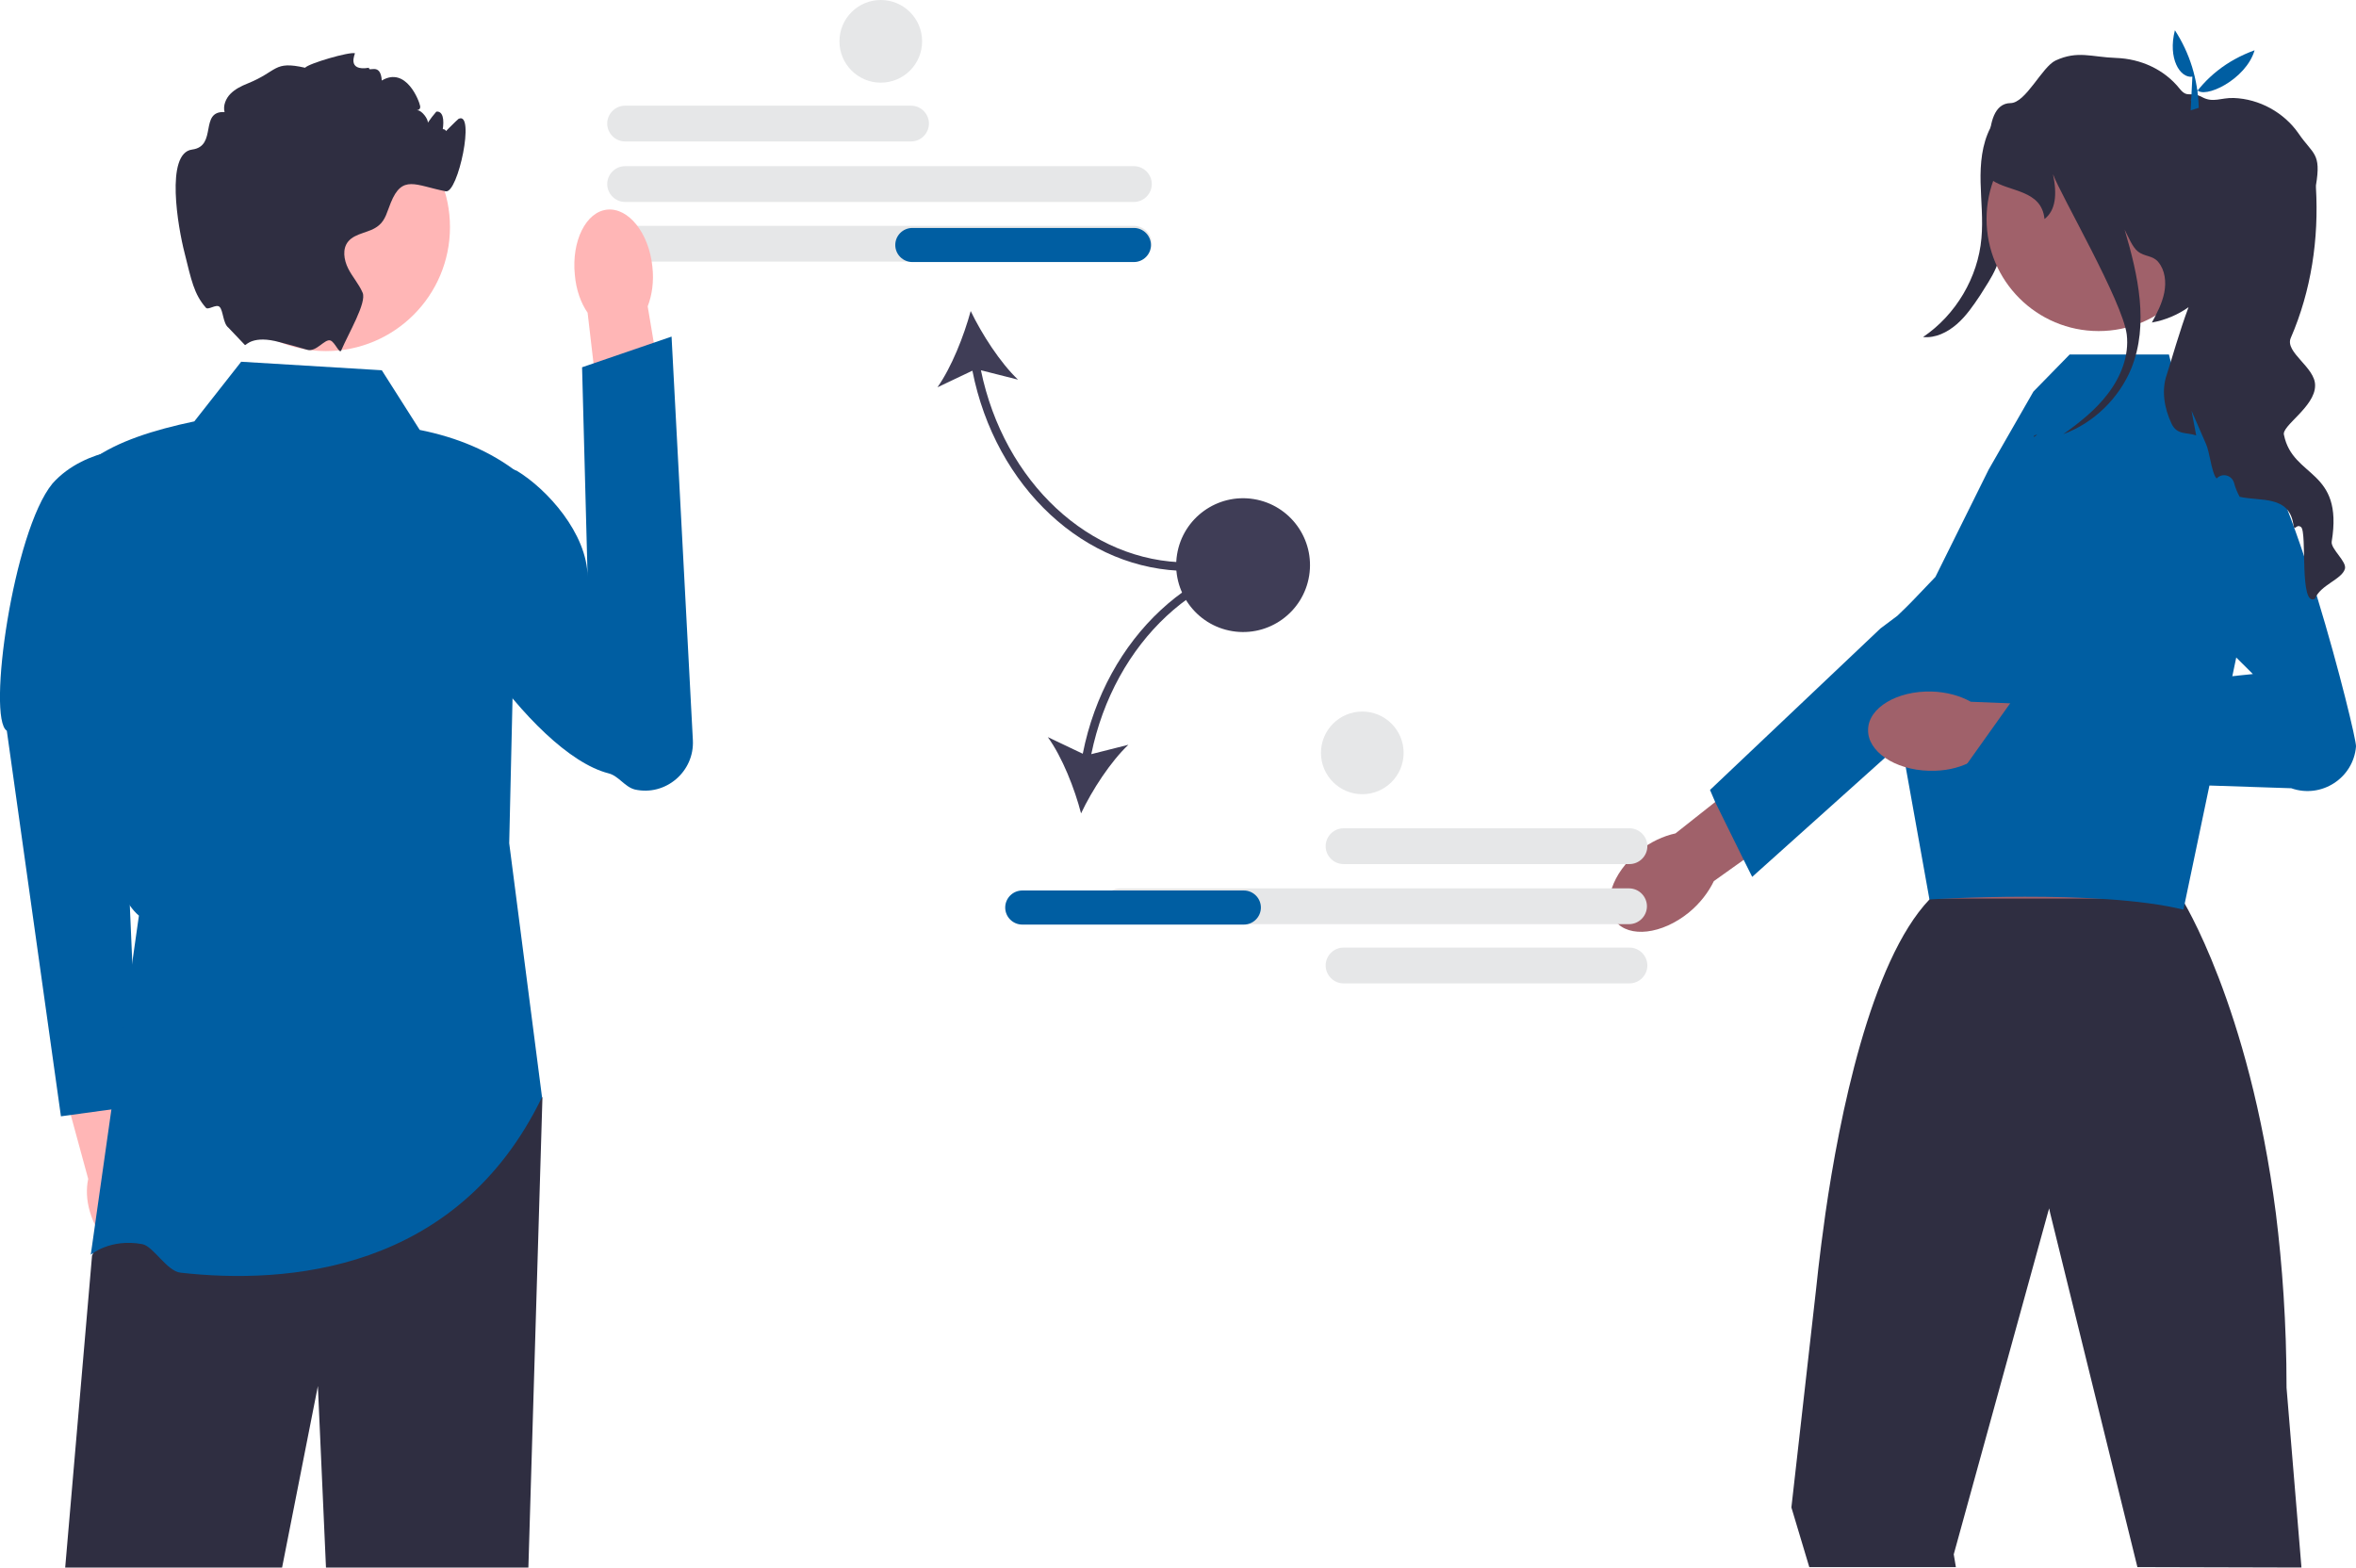
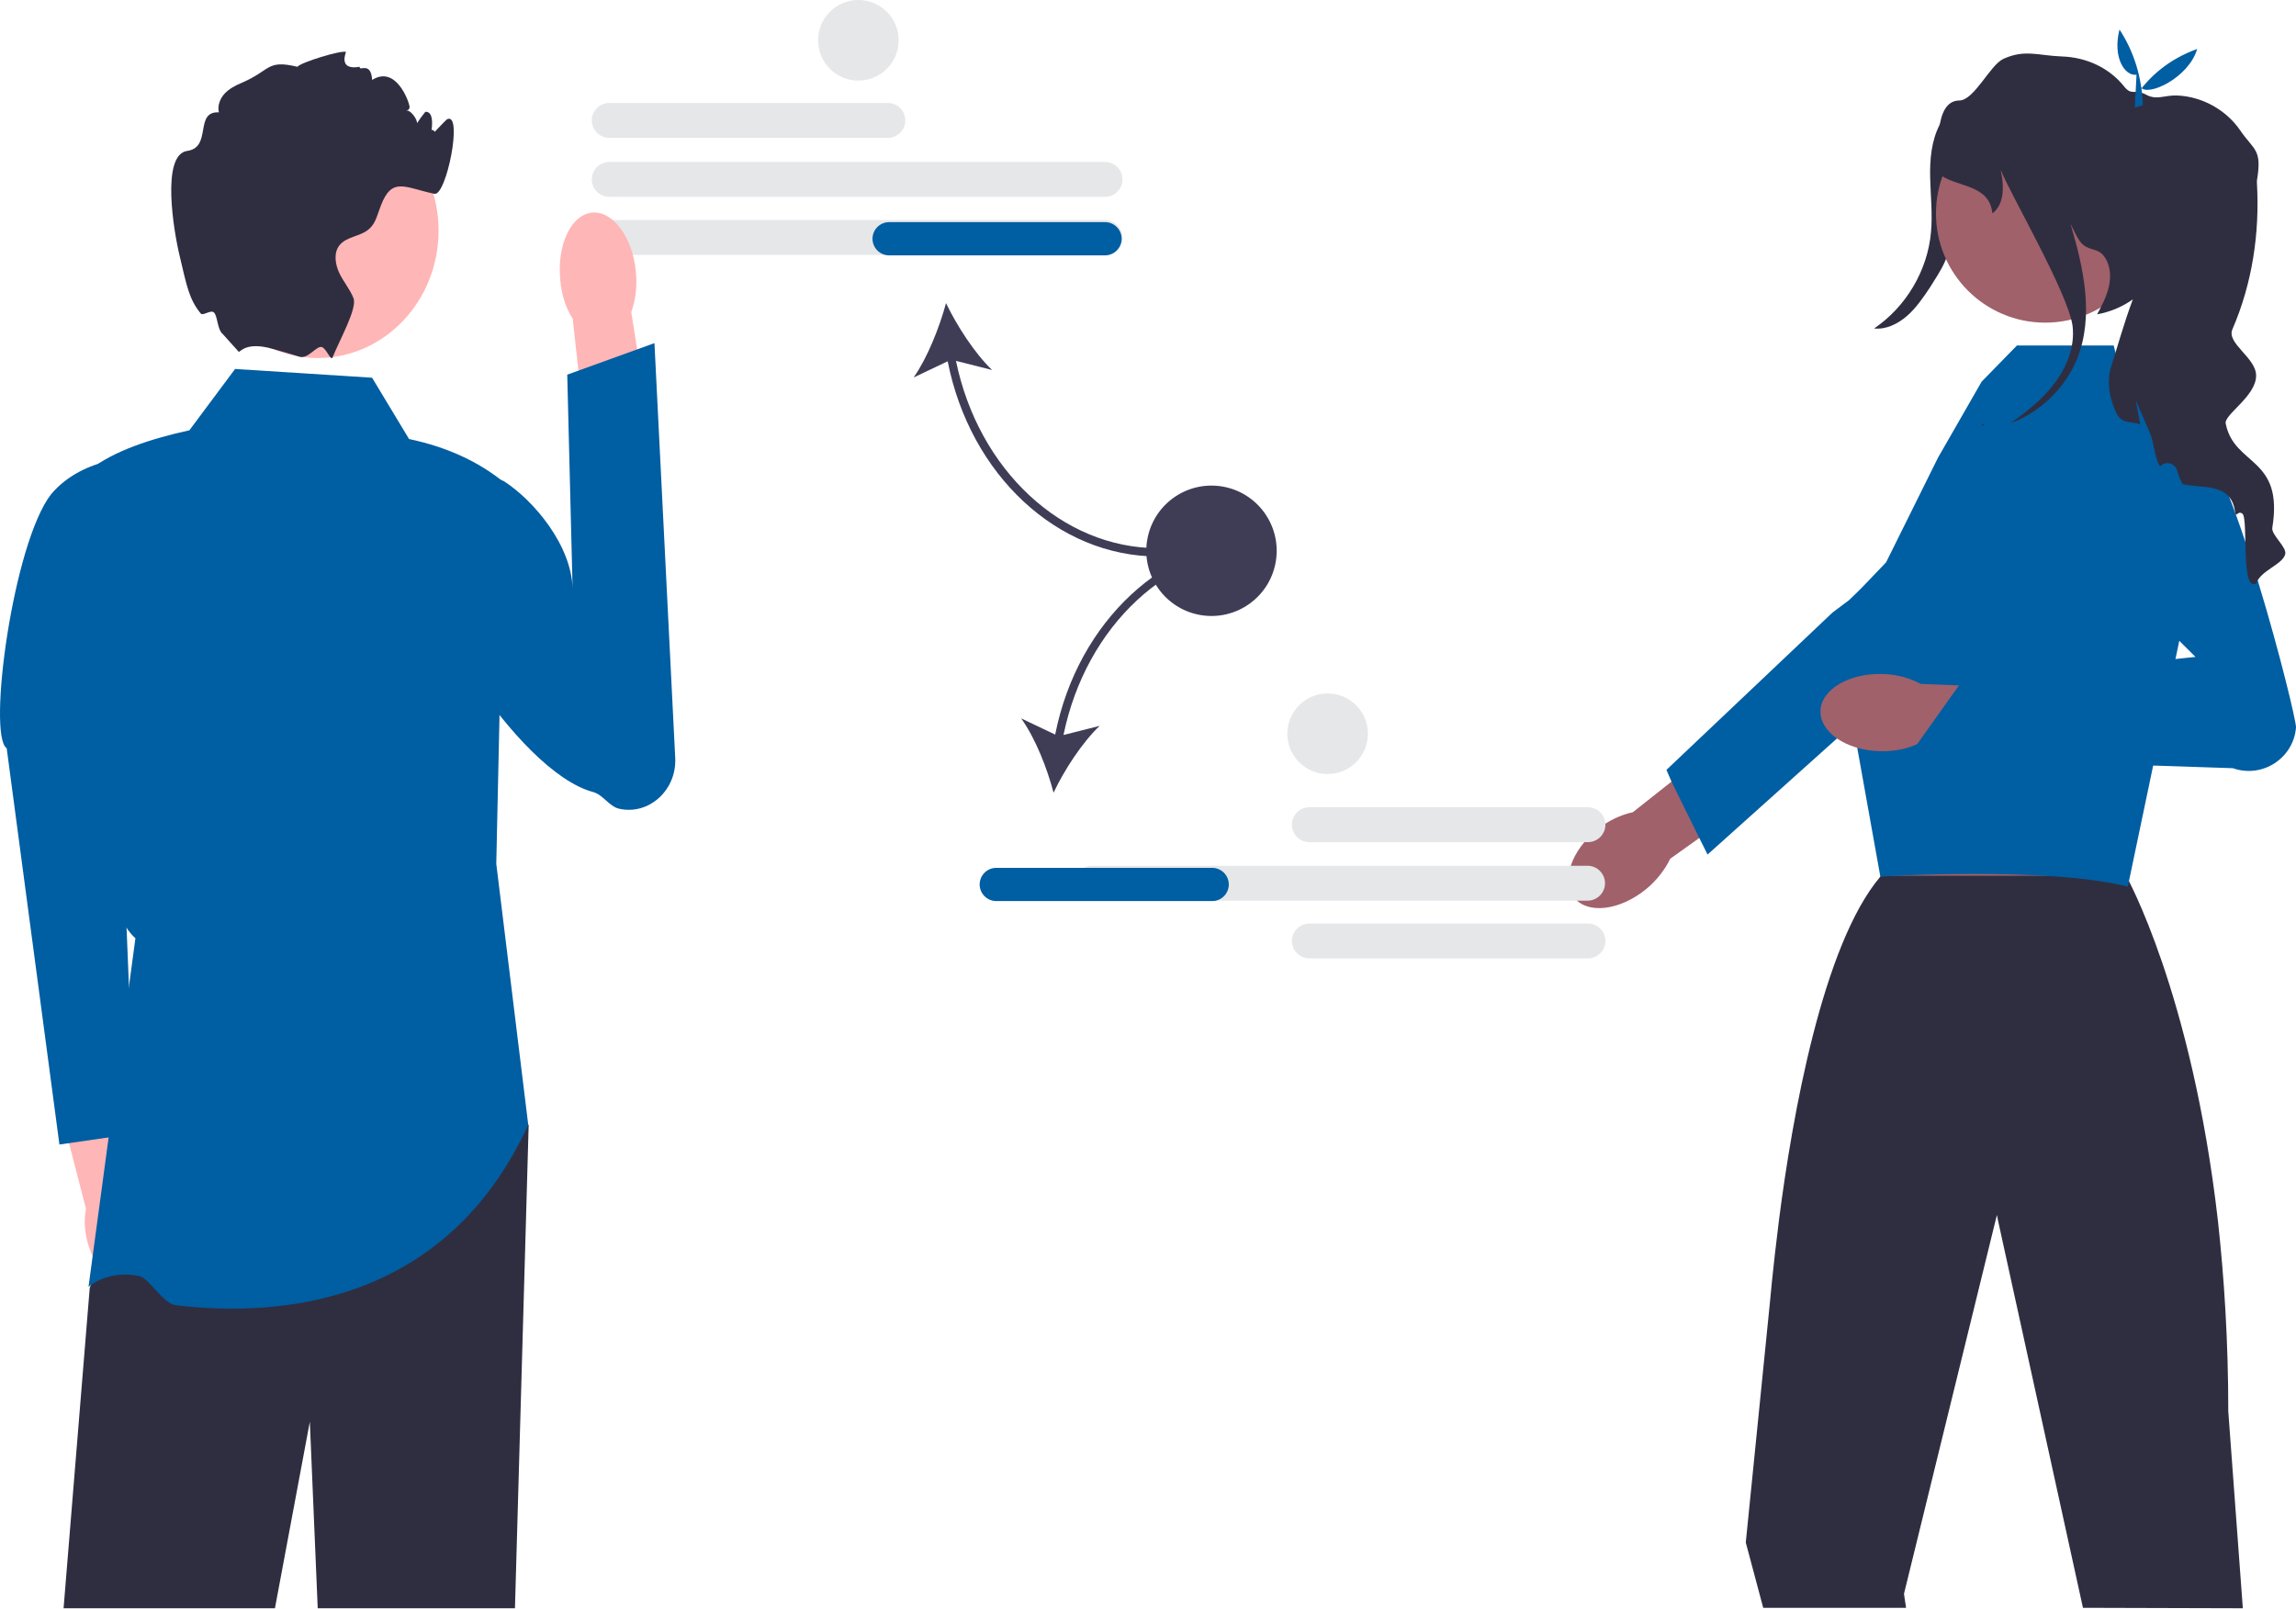
- <svg xmlns="http://www.w3.org/2000/svg" version="1.1" id="Layer_1" x="0px" y="0px" viewBox="0 0 552.9 367.9" style="enable-background:new 0 0 552.9 367.9;" xml:space="preserve">
-   <style type="text/css">
- 	.st0{fill:#E6E7E8;}
- 	.st1{fill:#3F3D56;}
- 	.st2{fill:#005EA2;}
- 	.st3{fill:#FFB6B6;}
- 	.st4{fill:#2F2E41;}
- 	.st5{fill:#A0616A;}
- </style>
-   <path class="st0" d="M213.8,33.2h-67.1c-2.3,0-4.2-1.9-4.2-4.2s1.9-4.2,4.2-4.2h67.1c2.3,0,4.2,1.9,4.2,4.2S216.1,33.2,213.8,33.2z" />
-   <path class="st0" d="M266.1,47.4H146.7c-2.3,0-4.2-1.9-4.2-4.2s1.9-4.2,4.2-4.2h119.4c2.3,0,4.2,1.9,4.2,4.2S268.4,47.4,266.1,47.4  L266.1,47.4z" />
-   <path class="st0" d="M266.1,61.4H146.7c-2.3,0-4.2-1.9-4.2-4.2s1.9-4.2,4.2-4.2h119.4c2.3,0,4.2,1.9,4.2,4.2S268.4,61.4,266.1,61.4  L266.1,61.4z" />
-   <path class="st1" d="M278.8,134v-2c-23.1,0-43.2-18.9-48.6-45.1l8.7,2.2c-4.2-4-8.5-10.7-11.1-16.1c-1.6,5.9-4.5,13.2-7.8,17.9  l8.2-3.9C233.6,114.4,254.7,134,278.8,134z" />
-   <path class="st2" d="M270.1,57.5c0,2.2-1.8,4-4,4h-52c-2.2,0-4-1.8-4-4s1.8-4,4-4h52C268.3,53.5,270.1,55.3,270.1,57.5z" />
+ <svg xmlns="http://www.w3.org/2000/svg" id="Layer_1" data-name="Layer 1" viewBox="0 0 855.47 599.24">
+   <defs>
+     <style>
+       .cls-1 {
+         fill: #2f2e41;
+       }
+ 
+       .cls-1, .cls-2, .cls-3, .cls-4, .cls-5, .cls-6 {
+         stroke-width: 0px;
+       }
+ 
+       .cls-2 {
+         fill: #3f3d56;
+       }
+ 
+       .cls-3 {
+         fill: #a0616a;
+       }
+ 
+       .cls-4 {
+         fill: #ffb6b6;
+       }
+ 
+       .cls-5 {
+         fill: #e6e7e8;
+       }
+ 
+       .cls-6 {
+         fill: #005ea2;
+       }
+     </style>
+   </defs>
+   <path class="cls-5" d="M330.81,51.37h-103.82c-3.56,0-6.5-2.94-6.5-6.5s2.94-6.5,6.5-6.5h103.82c3.56,0,6.5,2.94,6.5,6.5s-2.94,6.5-6.5,6.5Z" />
+   <path class="cls-5" d="M411.73,73.34h-184.74c-3.56,0-6.5-2.94-6.5-6.5s2.94-6.5,6.5-6.5h184.74c3.56,0,6.5,2.94,6.5,6.5s-2.94,6.5-6.5,6.5h0Z" />
+   <path class="cls-5" d="M411.73,95h-184.74c-3.56,0-6.5-2.94-6.5-6.5s2.94-6.5,6.5-6.5h184.74c3.56,0,6.5,2.94,6.5,6.5s-2.94,6.5-6.5,6.5h0Z" />
+   <path class="cls-2" d="M431.38,207.33v-3.09c-35.74,0-66.84-29.24-75.19-69.78l13.46,3.4c-6.5-6.19-13.15-16.56-17.17-24.91-2.48,9.13-6.96,20.42-12.07,27.7l12.69-6.03c8.35,42.39,41,72.72,78.29,72.72Z" />
+   <path class="cls-6" d="M417.92,88.96c0,3.4-2.78,6.19-6.19,6.19h-80.45c-3.4,0-6.19-2.78-6.19-6.19s2.78-6.19,6.19-6.19h80.45c3.4,0,6.19,2.78,6.19,6.19Z" />
  <g>
    <g>
-       <path class="st3" d="M35.9,280.3c-0.8-2.8-2.1-5.1-3.8-6.8l-5.9-26.7l-12.8,3.1l7.3,26.8c-0.5,2.3-0.4,5,0.4,7.7    c1.8,6.3,6.6,10.5,10.6,9.3C35.9,292.6,37.7,286.6,35.9,280.3L35.9,280.3z" />
-       <path class="st2" d="M34.1,105c0,0-13.8-0.5-21.8,8.5c-9.2,11.2-15.4,55.1-10.7,58L14.3,262l18.2-2.5l-4.7-108.6L34.1,105    L34.1,105L34.1,105z" />
+       <path class="cls-4" d="M55.56,456.3c-1.24-4.57-3.25-8.32-5.88-11.1l-9.13-43.57-19.8,5.06,11.29,43.73c-.77,3.75-.62,8.16.62,12.56,2.78,10.28,10.21,17.13,16.4,15.17,6.5-1.79,9.28-11.58,6.5-21.86h0Z" />
+       <path class="cls-6" d="M52.78,170.27s-21.35-.82-33.73,13.87c-14.23,18.27-23.83,89.91-16.56,94.64l19.65,147.67,28.16-4.08-7.27-177.2,9.75-74.89h0Z" />
    </g>
-     <polygon class="st4" points="127.3,257.5 124,367.9 76.5,367.9 74.6,325.3 66.2,367.9 15.3,367.9 21.6,294.7 28.2,279.3    32.6,268.9  " />
-     <path class="st2" d="M89.6,86.9l-33-2l-11,14c-9.5,2-18.1,4.7-24,9c1.4,41.9-1.7,96.4,11,107l-11.3,79.6c0,0,4.5-3.9,12.1-2.5   c2.6,0.5,5.8,6.4,9,6.7c24.8,2.8,64.9-0.1,84.8-41.2l-7.7-59.6l2-87c-6.3-4.9-14-8.2-23-10L89.6,86.9L89.6,86.9L89.6,86.9z" />
+     <polygon class="cls-1" points="196.98 419.1 191.87 599.24 118.38 599.24 115.44 529.73 102.44 599.24 23.69 599.24 33.44 479.8 43.65 454.67 50.45 437.7 196.98 419.1" />
+     <path class="cls-6" d="M138.65,140.74l-51.06-3.26-17.02,22.84c-14.7,3.26-28,7.67-37.13,14.69,2.17,68.37-2.63,157.29,17.02,174.59l-17.48,129.88s6.96-6.36,18.72-4.08c4.02.82,8.97,10.44,13.92,10.93,38.37,4.57,100.41-.16,131.2-67.22l-11.91-97.25,3.09-141.96c-9.75-8-21.66-13.38-35.59-16.32l-13.77-22.84h0Z" />
    <g>
-       <path class="st3" d="M153.1,62.6c0.4,3.5-0.1,6.7-1.1,9.3l5.5,32.8l-15.7,2.2l-3.9-33.5c-1.6-2.3-2.7-5.4-3-8.9    c-0.8-7.9,2.6-14.8,7.6-15.3S152.3,54.7,153.1,62.6L153.1,62.6L153.1,62.6z" />
-       <path class="st2" d="M101,113.4c-1.6,2.4-1.2,5.1-1.6,8.4c-1.7,13.9,25,55,43.4,59.7c2.4,0.6,3.8,3.2,6.2,3.8h0    c7.2,1.6,14-4.2,13.6-11.6l-5-94.7l-21,7.2l1.3,49.2c-0.1-10.2-9.5-20.6-16.6-24.9C121.3,110.5,107,104.6,101,113.4L101,113.4z" />
+       <path class="cls-4" d="M236.89,101.09c.62,5.71-.15,10.93-1.7,15.17l8.51,53.52-24.29,3.59-6.03-54.66c-2.48-3.75-4.18-8.81-4.64-14.52-1.24-12.89,4.02-24.15,11.76-24.96s15.16,8.97,16.4,21.86h0Z" />
+       <path class="cls-6" d="M156.28,183.98c-2.48,3.92-1.86,8.32-2.48,13.71-2.63,22.68,38.68,89.74,67.15,97.41,3.71.98,5.88,5.22,9.59,6.2h0c11.14,2.61,21.66-6.85,21.04-18.93l-7.74-154.52-32.49,11.75,2.01,80.28c-.15-16.64-14.7-33.61-25.68-40.63,0,0-22.13-9.63-31.41,4.73h0Z" />
    </g>
    <g>
-       <circle class="st3" cx="76.5" cy="53.3" r="29.1" />
-       <path class="st4" d="M103.6,31.9c-0.2,0.1,3.8-3.9,4-4c4-2-0.1,17.6-3,17c-7.1-1.4-10.2-4-12.9,2.7c-0.8,1.9-1.2,4-2.8,5.3    c-2.1,1.8-5.5,1.7-7.2,3.8c-1.4,1.7-1,4.3,0,6.3c1,2,2.5,3.6,3.4,5.7c1,2.3-3.3,9.5-5,13.5v0l0,0c-0.4,1.1-1.5-2-2.6-2.3    c-1.3-0.4-3.3,2.8-5.4,2.2c0,0,0,0,0,0c-2-0.6-4.2-1.2-6.5-1.8h0c-6.2-1.7-7.8,0.7-8.1,0.7l-3.9-4.1c-1.3-1-1.2-4.1-2.1-4.9    c-0.8-0.7-2.7,0.9-3.2,0.2c-2.8-3.2-3.4-6.5-5-12.9c-1.5-5.8-4.6-23.4,1.8-24.2c6-0.8,1.6-9.1,7.6-8.8c-0.4-1.5,0.3-3.2,1.4-4.3    c1.1-1.1,2.5-1.8,4-2.4c7.2-2.9,6-5.4,13.5-3.7c0.8-1,10.4-3.8,11.7-3.4c0.1,0-2.1,4.3,3.3,3.4c-0.2,1.2,2.7-1.4,3,3    c5.7-3.4,8.8,4.8,9,6c0.2,1.5-2,0.7-0.5,1c0.9,0.1,2.4,2,2.3,2.9c0.6-0.9,1.3-1.8,2-2.6c0.1,0,0.2,0,0.4,0c3,0.6-0.4,10.5-0.3,7.4    C102.6,27.9,106.6,31.2,103.6,31.9L103.6,31.9L103.6,31.9z" />
+       <ellipse class="cls-4" cx="118.38" cy="85.92" rx="45.02" ry="47.48" />
+       <path class="cls-1" d="M160.31,51c-.31.16,5.88-6.36,6.19-6.53,6.19-3.26-.15,28.72-4.64,27.74-10.99-2.28-15.78-6.53-19.96,4.41-1.24,3.1-1.86,6.53-4.33,8.65-3.25,2.94-8.51,2.77-11.14,6.2-2.17,2.77-1.55,7.02,0,10.28s3.87,5.87,5.26,9.3c1.55,3.75-5.11,15.5-7.74,22.03h0c-.62,1.79-2.32-3.26-4.02-3.75-2.01-.65-5.11,4.57-8.35,3.59h0c-3.09-.98-6.5-1.96-10.06-2.94h0c-9.59-2.77-12.07,1.14-12.53,1.14l-6.03-6.69c-2.01-1.63-1.86-6.69-3.25-8-1.24-1.14-4.18,1.47-4.95.33-4.33-5.22-5.26-10.61-7.74-21.05-2.32-9.46-7.12-38.18,2.78-39.49,9.28-1.31,2.48-14.85,11.76-14.36-.62-2.45.46-5.22,2.17-7.02,1.7-1.79,3.87-2.94,6.19-3.92,11.14-4.73,9.28-8.81,20.89-6.04,1.24-1.63,16.09-6.2,18.1-5.55.15,0-3.25,7.02,5.11,5.55-.31,1.96,4.18-2.28,4.64,4.9,8.82-5.55,13.62,7.83,13.92,9.79.31,2.45-3.09,1.14-.77,1.63,1.39.16,3.71,3.26,3.56,4.73.93-1.47,2.01-2.94,3.09-4.24h.62c4.64.98-.62,17.13-.46,12.07.15-9.3,6.34-3.92,1.7-2.77h0Z" />
    </g>
  </g>
-   <path class="st4" d="M474.4,26c-1.1,8.8-2.2,17.6-3.5,26.4c-0.5,3.6-1.1,7.2-2.5,10.5c-1,2.3-2.4,4.3-3.7,6.4  c-1.6,2.4-3.3,4.9-5.5,6.8s-5,3.3-7.9,3c7.7-5.2,12.9-14,13.7-23.2c0.4-4.3-0.1-8.7-0.2-13.1c-0.1-4.4,0.3-8.9,2.3-12.8  s6-7,10.4-6.9L474.4,26C474.4,26,474.4,26,474.4,26z" />
+   <path class="cls-1" d="M734.01,40.23c-1.7,13.62-3.4,27.23-5.42,40.85-.77,5.57-1.7,11.14-3.87,16.25-1.55,3.56-3.71,6.65-5.72,9.9-2.48,3.71-5.11,7.58-8.51,10.52s-7.74,5.11-12.22,4.64c11.91-8.05,19.96-21.66,21.2-35.9.62-6.65-.15-13.46-.31-20.27s.46-13.77,3.56-19.8,9.28-10.83,16.09-10.68l-4.8,4.49h0Z" />
  <g>
-     <path class="st5" d="M396.3,214.2L396.3,214.2c-6.3,5.1-14,6-17.2,2s-0.8-11.3,5.5-16.4c2.7-2.2,5.8-3.6,8.6-4.2l26.8-21.2   l9.7,12.8l-27.5,19.6C401,209.3,399,212,396.3,214.2L396.3,214.2L396.3,214.2z" />
-     <path class="st2" d="M401.3,185.4l40-37.9l4-3c0,0,23-22.4,28.9-22.9c2.5-0.2,5,0.4,7.2,1.8c3.4,2.2,5.2,5.9,5.2,9.6   c0,3.1-1.2,6.2-3.8,8.5l-36.6,32.9l-15.6,14l-19.4,17.4l-2-4l-6.7-13.6L401.3,185.4L401.3,185.4L401.3,185.4z" />
+     <path class="cls-3" d="M613.17,331.41h0c-9.75,7.89-21.66,9.28-26.61,3.09-4.95-6.19-1.24-17.48,8.51-25.37,4.18-3.4,8.97-5.57,13.31-6.5l41.47-32.8,15.01,19.8-42.55,30.33c-1.86,3.87-4.95,8.05-9.13,11.45h0Z" />
+     <path class="cls-6" d="M620.91,286.85l61.89-58.64,6.19-4.64s35.59-34.66,44.71-35.43c3.87-.31,7.74.62,11.14,2.78,5.26,3.4,8.05,9.13,8.05,14.85,0,4.8-1.86,9.59-5.88,13.15l-56.63,50.9-24.14,21.66-30.02,26.92-3.09-6.19-10.37-21.04-1.86-4.33h0Z" />
  </g>
-   <path class="st5" d="M486.9,159.7l-40,12.3c6.7,1.9,9.5,42.7,3.3,44c0,0,66.4,4.7,62.7,0c-4.4-5.8,1.5-44,4.3-44L486.9,159.7z" />
-   <path class="st4" d="M540.1,367.9l-3.5-42.2c0-15.1-1-28.8-2.5-40.9c-6.3-48.9-22.1-73.9-22.1-73.9h-59c-0.1,0.1-0.2,0.2-0.2,0.2  l0,0c-13.9,14.6-21.2,51.4-24.4,73.6c-1.5,10.6-2.2,17.8-2.2,17.8l-5.8,51.3l4.2,14H459l-0.5-3l22.1-80.2l0.3-1l0.2,1l20.5,83.2  L540.1,367.9L540.1,367.9z" />
-   <path class="st2" d="M454.2,135.4l12.5-25.2l10.5-18.3l8.5-8.7H509l2.2,8.7l13,7.2l4.6,36.1l-16.4,78.3c-19.8-4.9-59.6-2.4-59.6-2.4  l-6.6-36.8l-4.3-22.8l-0.5-2.7L454.2,135.4L454.2,135.4L454.2,135.4L454.2,135.4z" />
+   <path class="cls-3" d="M753.35,247.09l-61.89,19.03c10.37,2.94,14.7,66.07,5.11,68.08,0,0,102.73,7.27,97.01,0-6.81-8.97,2.32-68.08,6.65-68.08l-46.88-19.03Z" />
+   <path class="cls-1" d="M835.66,599.24l-5.42-73.36c0-26.25-1.55-50.07-3.87-71.1-9.75-85.01-34.19-128.47-34.19-128.47h-91.29c-.15.17-.31.35-.31.35h0c-21.51,25.38-32.8,89.36-37.75,127.95-2.32,18.43-3.4,30.94-3.4,30.94l-8.97,89.18,6.5,24.34h53.22l-.77-5.22,34.19-139.42.46-1.74.31,1.74,31.72,144.64,59.57.17h0Z" />
+   <path class="cls-6" d="M702.76,209.49l19.34-38.99,16.25-28.31,13.15-13.46h36.05l3.4,13.46,20.11,11.14,7.12,55.85-25.37,121.15c-30.63-7.58-92.21-3.71-92.21-3.71l-10.21-56.94-6.65-35.28-.77-4.18,19.8-20.73h0Z" />
  <g>
-     <path class="st5" d="M452.7,180.9L452.7,180.9c-8.1-0.2-14.5-4.6-14.3-9.7c0.1-5.1,6.8-9.1,14.9-8.9c3.5,0.1,6.7,1,9.2,2.4   l34.2,1.4l-1,16l-33.6-3.1C459.5,180.3,456.3,181,452.7,180.9L452.7,180.9L452.7,180.9L452.7,180.9z" />
-     <path class="st2" d="M496.5,126.2l32.2,32l-56.2,5.8l-13.1,18.4l78.3,2.6c7.1,2.5,14.6-2.4,15.2-9.8v0c0.2-2.5-15.9-66.6-25.6-72.5   C515.9,95.6,496.5,126.2,496.5,126.2l6.4-10.6L496.5,126.2L496.5,126.2z" />
+     <path class="cls-3" d="M700.44,279.89h0c-12.53-.31-22.43-7.12-22.13-15.01.15-7.89,10.52-14.08,23.05-13.77,5.42.15,10.37,1.55,14.23,3.71l52.91,2.17-1.55,24.76-51.99-4.8c-4.02,2.01-8.97,3.09-14.54,2.94h0Z" />
+     <path class="cls-6" d="M768.2,195.26l49.82,49.51-86.95,8.97-20.27,28.47,121.15,4.02c10.99,3.87,22.59-3.71,23.52-15.16h0c.31-3.87-24.6-103.04-39.61-112.17-17.64-10.99-47.65,36.36-47.65,36.36l9.9-16.4-9.9,16.4h0Z" />
  </g>
-   <circle class="st5" cx="492.5" cy="51.4" r="26.3" />
-   <path class="st4" d="M550.3,133.5c-0.7,2.5-5.8,3.8-7,7c-3.8,2.2-1.8-15.6-3.3-16.8c-1.2-0.9-1.5,1.3-1.8-0.6  c-1-6.9-7.7-5.4-12.6-6.5c-0.6-1.1-1-2.1-1.3-3.2c-0.5-1.9-2.8-2.5-4.1-1.1c-0.6-0.5-1.1-2.5-1.5-4.4c-0.3-1.4-0.6-2.8-1-3.7  l-3.4-7.8l1.1,5.8c-2.2-0.8-4.5,0-5.8-2.8c-1.7-3.6-2.4-7.8-1.1-11.5c1.1-3.4,3-10.2,5.1-15.8c-2.4,1.7-5.3,3-8.6,3.6  c1.2-2.2,2.4-4.5,2.9-7c0.5-2.5,0.2-5.3-1.4-7.2c-1.3-1.6-3.2-1.2-4.8-2.5c-1.3-1-2.3-3.6-3.1-5.1c3.2,10.8,5.7,22.2,1.6,32.5  c-2.9,7.1-8.9,12.9-16,15.5c3.8-2.7,7.6-5.7,10.4-9.4c3.1-4,5.1-9,4.5-14c-1-7.8-15.5-32.7-17.3-37.6c1,4.8,0.6,8.5-2,10.5  c-0.7-6.9-8.2-6.3-12.3-9.1c0,0-3.2-18,4.3-18.1c3.6,0,7.4-8.5,10.6-10c5.2-2.4,8.4-0.8,14.2-0.6c5.8,0.2,11.3,2.7,14.9,7.2  c1.9,2.4,2.5,0.5,5.3,2c2.6,1.4,4.4,0.1,7.4,0.2c6,0.2,11.8,3.4,15.2,8.3c3.4,5,5.4,4.5,4.1,12.2c0,0.1,0,0.3,0,0.5  c0.7,12.1-1.1,24.2-5.9,35.3c-1.5,3.4,5.8,6.9,5.7,11.2c0,5-8,9.5-7.3,11.6c2.1,10.2,14,7.9,11.2,25  C546.9,128.8,550.8,131.8,550.3,133.5L550.3,133.5z" />
-   <path class="st4" d="M477.4,102.2c0.2-0.1,0.4-0.1,0.7-0.2c-0.3,0.2-0.5,0.4-0.8,0.6L477.4,102.2z" />
-   <path class="st2" d="M514.5,18c-2.9,0.4-5.8-4.3-4.1-10.9c3.5,5.4,5.4,11.5,5.6,18.2l-1.9,0.6L514.5,18L514.5,18z" />
-   <path class="st2" d="M529.1,11.8c-2,6.9-11.9,11.6-13.6,9.2l-0.2,4.1l-1.2-1.6C517.6,18.2,522.5,14.2,529.1,11.8  C529.1,11.8,529.1,11.8,529.1,11.8z" />
+   <circle class="cls-3" cx="762.02" cy="79.53" r="40.69" />
+   <path class="cls-1" d="M851.44,206.55c-1.08,3.87-8.97,5.88-10.83,10.83-5.88,3.4-2.78-24.14-5.11-25.99-1.86-1.39-2.32,2.01-2.78-.93-1.55-10.68-11.91-8.35-19.49-10.06-.93-1.7-1.55-3.25-2.01-4.95-.77-2.94-4.33-3.87-6.34-1.7-.93-.77-1.7-3.87-2.32-6.81-.46-2.17-.93-4.33-1.55-5.72l-5.26-12.07,1.7,8.97c-3.4-1.24-6.96,0-8.97-4.33-2.63-5.57-3.71-12.07-1.7-17.79,1.7-5.26,4.64-15.78,7.89-24.45-3.71,2.63-8.2,4.64-13.31,5.57,1.86-3.4,3.71-6.96,4.49-10.83s.31-8.2-2.17-11.14c-2.01-2.48-4.95-1.86-7.43-3.87-2.01-1.55-3.56-5.57-4.8-7.89,4.95,16.71,8.82,34.35,2.48,50.28-4.49,10.99-13.77,19.96-24.76,23.98,5.88-4.18,11.76-8.82,16.09-14.54,4.8-6.19,7.89-13.92,6.96-21.66-1.55-12.07-23.98-50.59-26.77-58.18,1.55,7.43.93,13.15-3.09,16.25-1.08-10.68-12.69-9.75-19.03-14.08,0,0-4.95-27.85,6.65-28,5.57,0,11.45-13.15,16.4-15.47,8.05-3.71,13-1.24,21.97-.93,8.97.31,17.48,4.18,23.05,11.14,2.94,3.71,3.87.77,8.2,3.09,4.02,2.17,6.81.15,11.45.31,9.28.31,18.26,5.26,23.52,12.84,5.26,7.74,8.35,6.96,6.34,18.88v.77c1.08,18.72-1.7,37.44-9.13,54.62-2.32,5.26,8.97,10.68,8.82,17.33,0,7.74-12.38,14.7-11.29,17.95,3.25,15.78,21.66,12.22,17.33,38.68-.46,2.63,5.57,7.27,4.8,9.9h0Z" />
+   <path class="cls-1" d="M738.65,158.12c.31-.15.62-.15,1.08-.31-.46.31-.77.62-1.24.93l.15-.62Z" />
+   <path class="cls-6" d="M796.05,27.85c-4.49.62-8.97-6.65-6.34-16.86,5.42,8.35,8.35,17.79,8.66,28.16l-2.94.93.62-12.22h0Z" />
+   <path class="cls-6" d="M818.64,18.26c-3.09,10.68-18.41,17.95-21.04,14.23l-.31,6.34-1.86-2.48c5.42-8.2,13-14.39,23.21-18.1h0Z" />
  <g>
-     <path class="st0" d="M311.1,198.6c0-2.3,1.9-4.2,4.2-4.2h67.1c2.3,0,4.2,1.9,4.2,4.2s-1.9,4.2-4.2,4.2h-67.1   C313,202.8,311.1,200.9,311.1,198.6z" />
-     <path class="st0" d="M311.1,226.6c0-2.3,1.9-4.2,4.2-4.2h67.1c2.3,0,4.2,1.9,4.2,4.2s-1.9,4.2-4.2,4.2h-67.1   C313,230.8,311.1,228.9,311.1,226.6z" />
-     <path class="st0" d="M262.9,216.9c-2.3,0-4.2-1.9-4.2-4.2s1.9-4.2,4.2-4.2h119.4c2.3,0,4.2,1.9,4.2,4.2s-1.9,4.2-4.2,4.2H262.9z" />
+     <path class="cls-5" d="M481.35,307.28c0-3.56,2.94-6.5,6.5-6.5h103.82c3.56,0,6.5,2.94,6.5,6.5s-2.94,6.5-6.5,6.5h-103.82c-3.56,0-6.5-2.94-6.5-6.5Z" />
+     <path class="cls-5" d="M481.35,350.6c0-3.56,2.94-6.5,6.5-6.5h103.82c3.56,0,6.5,2.94,6.5,6.5s-2.94,6.5-6.5,6.5h-103.82c-3.56,0-6.5-2.94-6.5-6.5Z" />
+     <path class="cls-5" d="M406.78,335.59c-3.56,0-6.5-2.94-6.5-6.5s2.94-6.5,6.5-6.5h184.74c3.56,0,6.5,2.94,6.5,6.5s-2.94,6.5-6.5,6.5h-184.74Z" />
  </g>
  <g>
-     <path class="st1" d="M254.1,176.9l-8.2-3.9c3.4,4.7,6.3,12.1,7.8,17.9c2.6-5.5,6.9-12.1,11.1-16.1l-8.7,2.2   c5.4-26.3,25.5-45.1,48.6-45.1v-2C280.6,130,259.5,149.6,254.1,176.9L254.1,176.9z" />
-     <path class="st2" d="M291.9,217h-52c-2.2,0-4-1.8-4-4s1.8-4,4-4h52c2.2,0,4,1.8,4,4S294.1,217,291.9,217z" />
+     <path class="cls-2" d="M393.16,273.7l-12.69-6.03c5.26,7.27,9.75,18.72,12.07,27.7,4.02-8.51,10.68-18.72,17.17-24.91l-13.46,3.4c8.35-40.69,39.45-69.78,75.19-69.78v-3.09c-37.29.15-69.93,30.48-78.29,72.72h0Z" />
+     <path class="cls-6" d="M451.65,335.74h-80.45c-3.4,0-6.19-2.78-6.19-6.19s2.78-6.19,6.19-6.19h80.45c3.4,0,6.19,2.78,6.19,6.19s-2.78,6.19-6.19,6.19Z" />
  </g>
-   <ellipse transform="matrix(0.1602 -0.9871 0.9871 0.1602 114.008 399.3151)" class="st1" cx="291.7" cy="132.7" rx="15.7" ry="15.7" />
-   <circle class="st0" cx="206.7" cy="9.7" r="9.7" />
-   <circle class="st0" cx="319.7" cy="176.7" r="9.7" />
+   <circle class="cls-2" cx="451.38" cy="205.22" r="24.29" transform="translate(176.5 617.89) rotate(-80.78)" />
+   <circle class="cls-5" cx="319.82" cy="15.01" r="15.01" />
+   <circle class="cls-5" cx="494.66" cy="273.39" r="15.01" />
</svg>
